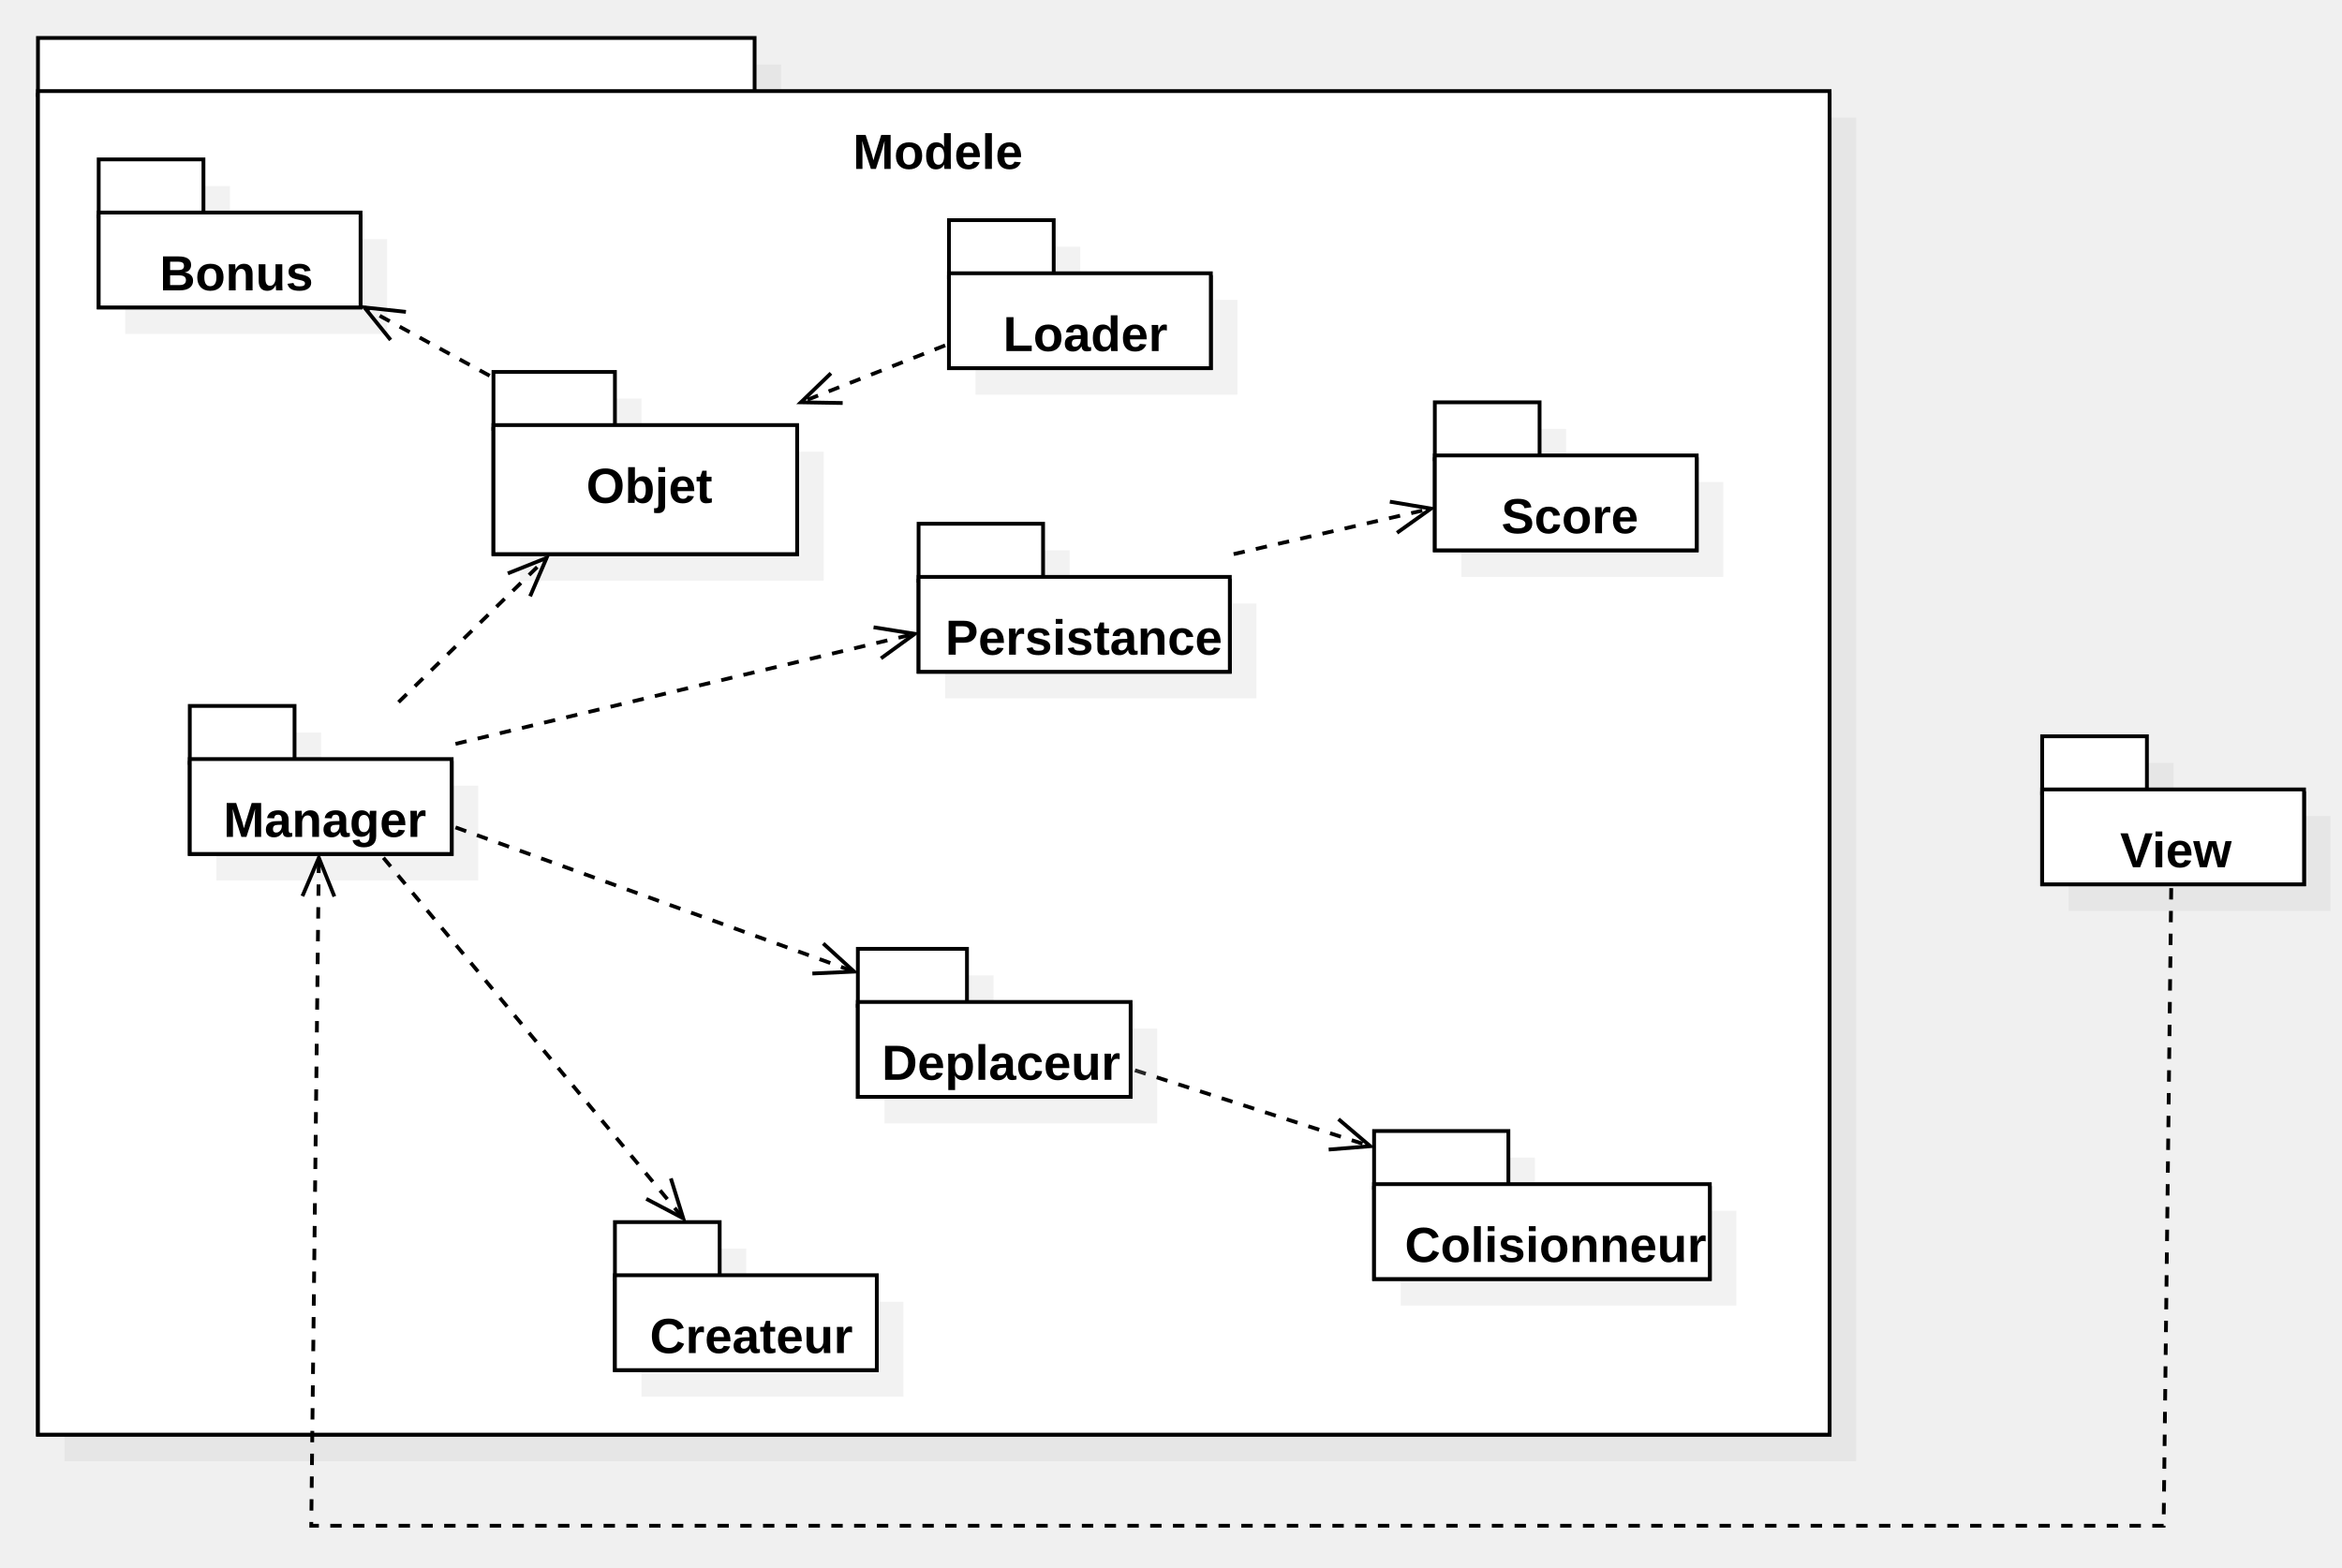
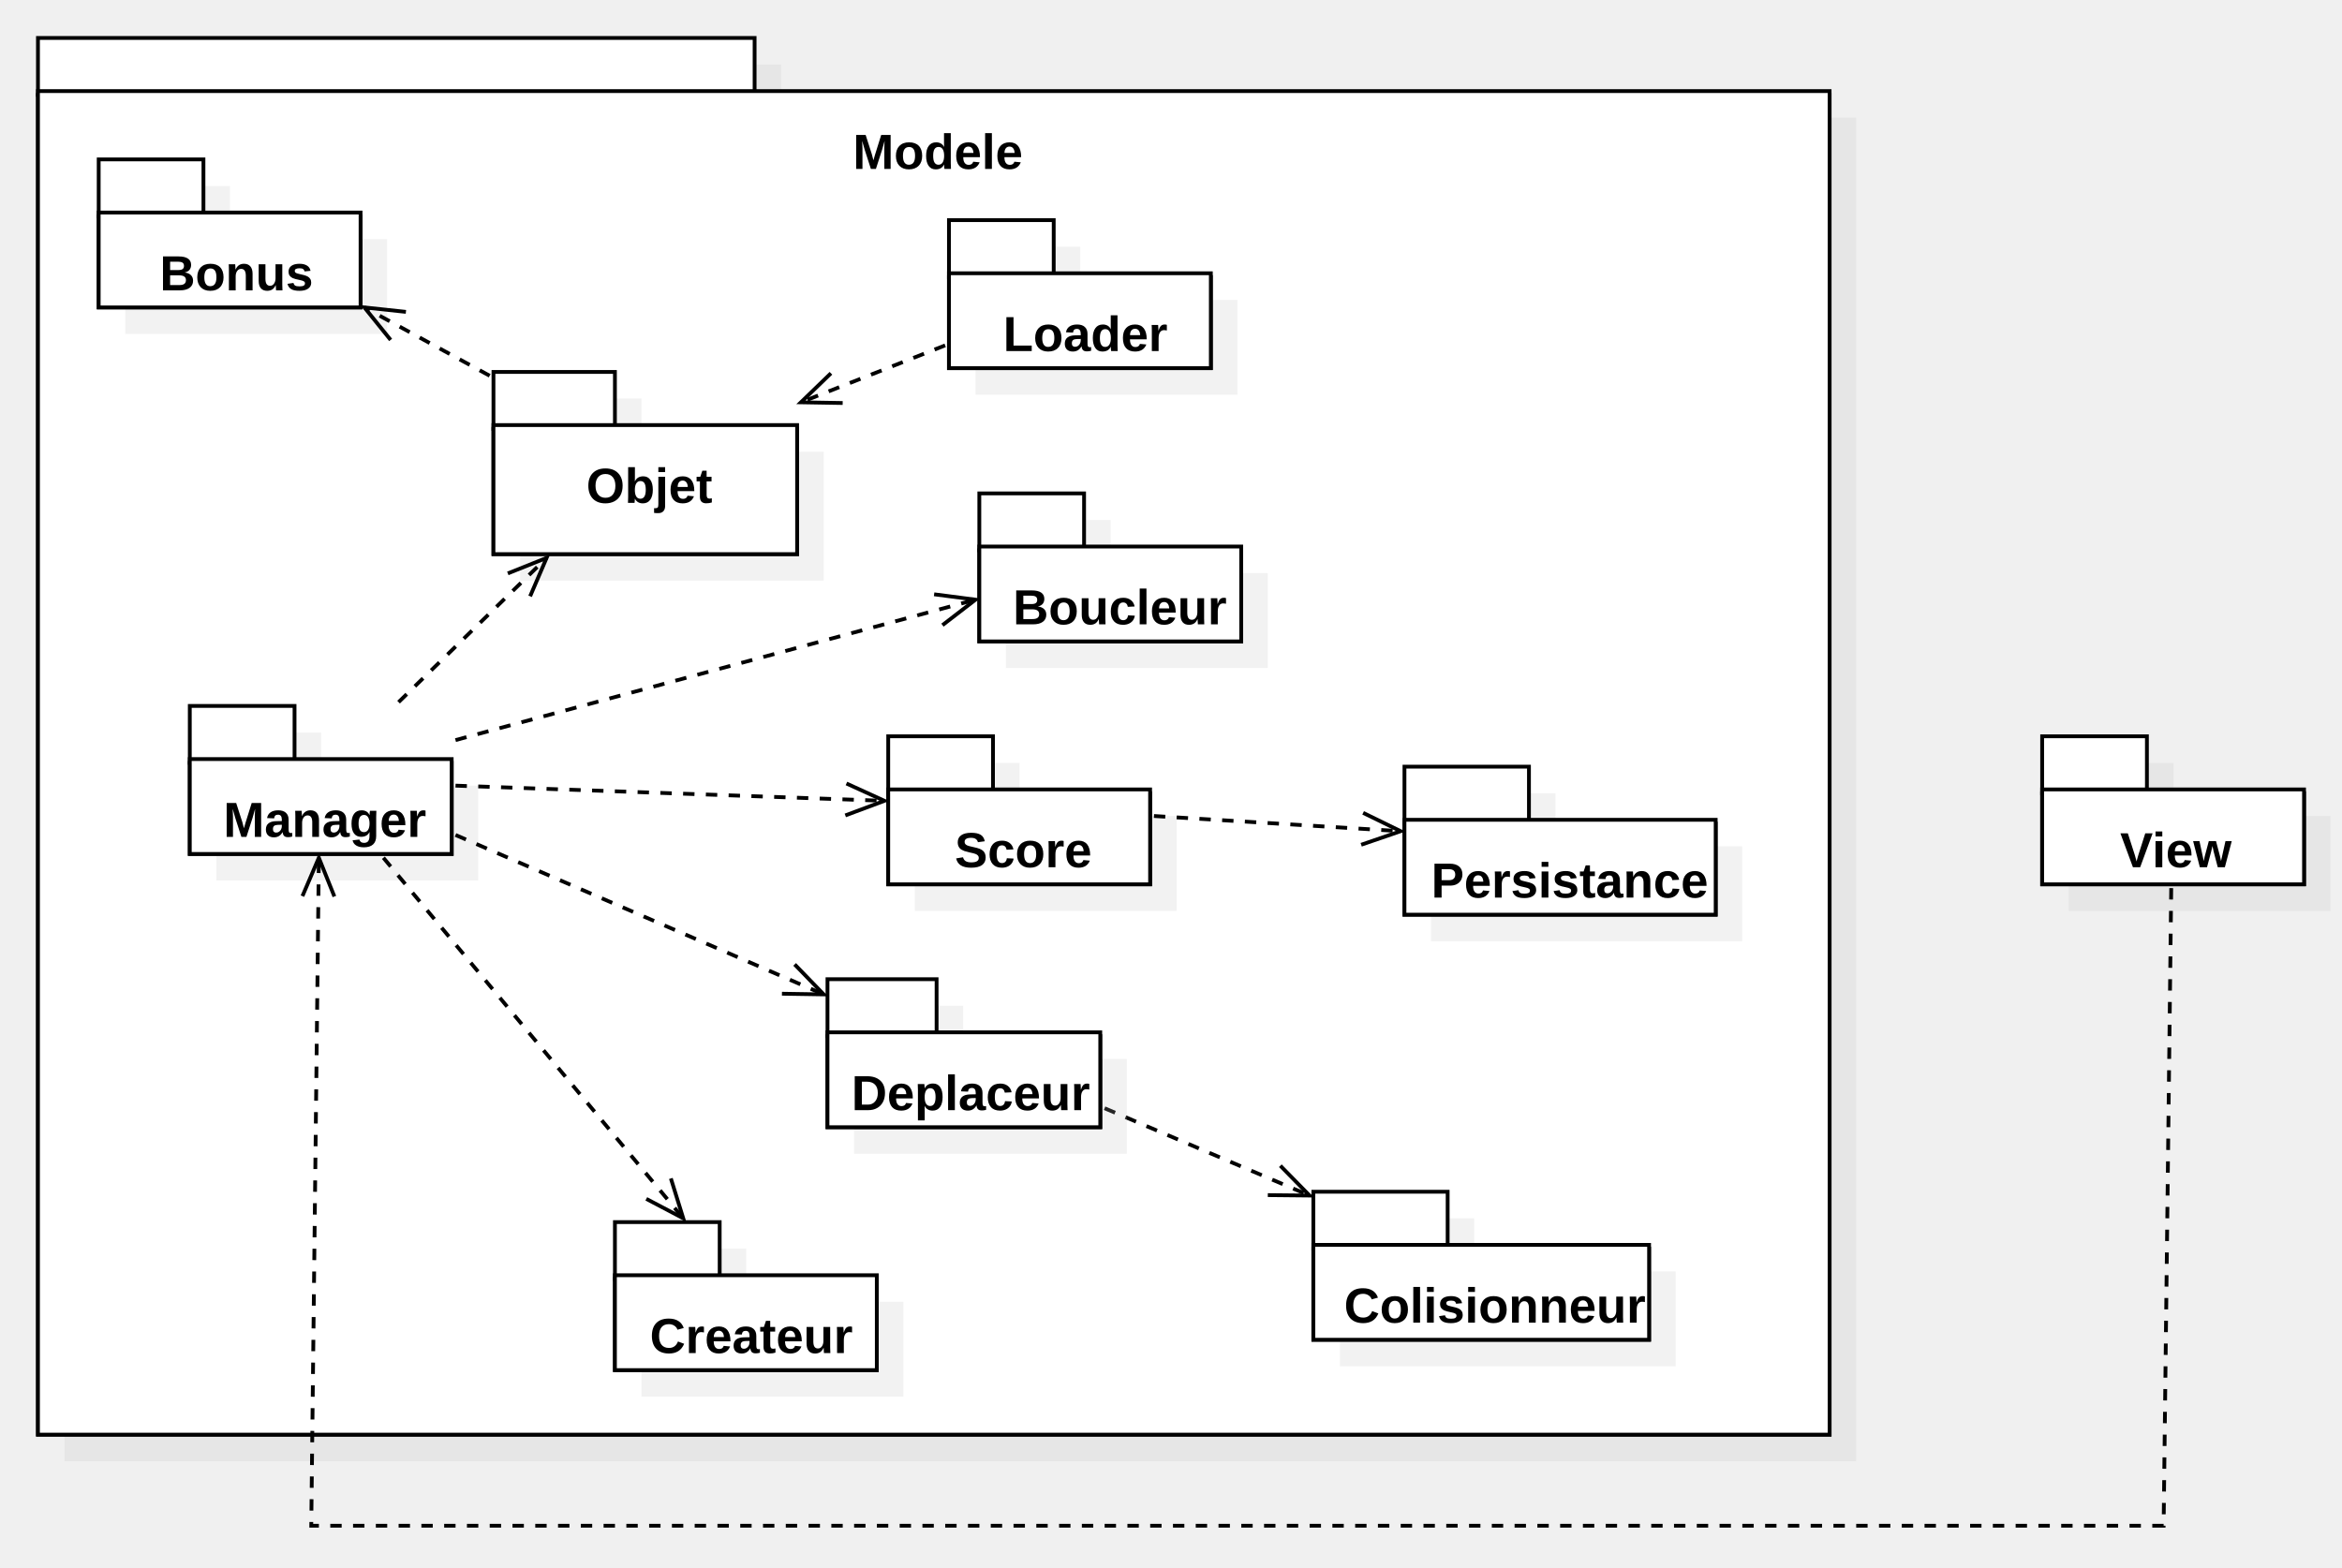
<svg xmlns="http://www.w3.org/2000/svg" version="1.1" width="616.992" height="413">
  <defs />
  <g>
    <text fill="#eeeeee" stroke="none" font-family="Arial" font-size="24px" font-style="normal" font-weight="normal" text-decoration="none" x="0" y="0" />
    <text fill="#eeeeee" stroke="none" font-family="Arial" font-size="24px" font-style="normal" font-weight="normal" text-decoration="none" x="0" y="30" />
    <text fill="#eeeeee" stroke="none" font-family="Arial" font-size="24px" font-style="normal" font-weight="normal" text-decoration="none" x="0" y="60" />
    <text fill="#eeeeee" stroke="none" font-family="Arial" font-size="24px" font-style="normal" font-weight="normal" text-decoration="none" x="0" y="90" />
    <text fill="#eeeeee" stroke="none" font-family="Arial" font-size="24px" font-style="normal" font-weight="normal" text-decoration="none" x="0" y="120" />
    <text fill="#eeeeee" stroke="none" font-family="Arial" font-size="24px" font-style="normal" font-weight="normal" text-decoration="none" x="0" y="150" />
    <text fill="#eeeeee" stroke="none" font-family="Arial" font-size="24px" font-style="normal" font-weight="normal" text-decoration="none" x="0" y="180" />
    <text fill="#eeeeee" stroke="none" font-family="Arial" font-size="24px" font-style="normal" font-weight="normal" text-decoration="none" x="0" y="210" />
    <text fill="#eeeeee" stroke="none" font-family="Arial" font-size="24px" font-style="normal" font-weight="normal" text-decoration="none" x="0" y="240" />
    <text fill="#eeeeee" stroke="none" font-family="Arial" font-size="24px" font-style="normal" font-weight="normal" text-decoration="none" x="0" y="270" />
    <text fill="#eeeeee" stroke="none" font-family="Arial" font-size="24px" font-style="normal" font-weight="normal" text-decoration="none" x="0" y="300" />
    <text fill="#eeeeee" stroke="none" font-family="Arial" font-size="24px" font-style="normal" font-weight="normal" text-decoration="none" x="0" y="330" />
    <text fill="#eeeeee" stroke="none" font-family="Arial" font-size="24px" font-style="normal" font-weight="normal" text-decoration="none" x="0" y="360" />
    <text fill="#eeeeee" stroke="none" font-family="Arial" font-size="24px" font-style="normal" font-weight="normal" text-decoration="none" x="0" y="390" />
    <text fill="#eeeeee" stroke="none" font-family="Arial" font-size="24px" font-style="normal" font-weight="normal" text-decoration="none" x="200" y="0" />
    <text fill="#eeeeee" stroke="none" font-family="Arial" font-size="24px" font-style="normal" font-weight="normal" text-decoration="none" x="200" y="30" />
    <text fill="#eeeeee" stroke="none" font-family="Arial" font-size="24px" font-style="normal" font-weight="normal" text-decoration="none" x="200" y="60" />
    <text fill="#eeeeee" stroke="none" font-family="Arial" font-size="24px" font-style="normal" font-weight="normal" text-decoration="none" x="200" y="90" />
    <text fill="#eeeeee" stroke="none" font-family="Arial" font-size="24px" font-style="normal" font-weight="normal" text-decoration="none" x="200" y="120" />
    <text fill="#eeeeee" stroke="none" font-family="Arial" font-size="24px" font-style="normal" font-weight="normal" text-decoration="none" x="200" y="150" />
    <text fill="#eeeeee" stroke="none" font-family="Arial" font-size="24px" font-style="normal" font-weight="normal" text-decoration="none" x="200" y="180" />
    <text fill="#eeeeee" stroke="none" font-family="Arial" font-size="24px" font-style="normal" font-weight="normal" text-decoration="none" x="200" y="210" />
    <text fill="#eeeeee" stroke="none" font-family="Arial" font-size="24px" font-style="normal" font-weight="normal" text-decoration="none" x="200" y="240" />
    <text fill="#eeeeee" stroke="none" font-family="Arial" font-size="24px" font-style="normal" font-weight="normal" text-decoration="none" x="200" y="270" />
    <text fill="#eeeeee" stroke="none" font-family="Arial" font-size="24px" font-style="normal" font-weight="normal" text-decoration="none" x="200" y="300" />
    <text fill="#eeeeee" stroke="none" font-family="Arial" font-size="24px" font-style="normal" font-weight="normal" text-decoration="none" x="200" y="330" />
    <text fill="#eeeeee" stroke="none" font-family="Arial" font-size="24px" font-style="normal" font-weight="normal" text-decoration="none" x="200" y="360" />
    <text fill="#eeeeee" stroke="none" font-family="Arial" font-size="24px" font-style="normal" font-weight="normal" text-decoration="none" x="200" y="390" />
    <text fill="#eeeeee" stroke="none" font-family="Arial" font-size="24px" font-style="normal" font-weight="normal" text-decoration="none" x="400" y="0" />
    <text fill="#eeeeee" stroke="none" font-family="Arial" font-size="24px" font-style="normal" font-weight="normal" text-decoration="none" x="400" y="30" />
    <text fill="#eeeeee" stroke="none" font-family="Arial" font-size="24px" font-style="normal" font-weight="normal" text-decoration="none" x="400" y="60" />
    <text fill="#eeeeee" stroke="none" font-family="Arial" font-size="24px" font-style="normal" font-weight="normal" text-decoration="none" x="400" y="90" />
    <text fill="#eeeeee" stroke="none" font-family="Arial" font-size="24px" font-style="normal" font-weight="normal" text-decoration="none" x="400" y="120" />
    <text fill="#eeeeee" stroke="none" font-family="Arial" font-size="24px" font-style="normal" font-weight="normal" text-decoration="none" x="400" y="150" />
    <text fill="#eeeeee" stroke="none" font-family="Arial" font-size="24px" font-style="normal" font-weight="normal" text-decoration="none" x="400" y="180" />
    <text fill="#eeeeee" stroke="none" font-family="Arial" font-size="24px" font-style="normal" font-weight="normal" text-decoration="none" x="400" y="210" />
    <text fill="#eeeeee" stroke="none" font-family="Arial" font-size="24px" font-style="normal" font-weight="normal" text-decoration="none" x="400" y="240" />
    <text fill="#eeeeee" stroke="none" font-family="Arial" font-size="24px" font-style="normal" font-weight="normal" text-decoration="none" x="400" y="270" />
    <text fill="#eeeeee" stroke="none" font-family="Arial" font-size="24px" font-style="normal" font-weight="normal" text-decoration="none" x="400" y="300" />
    <text fill="#eeeeee" stroke="none" font-family="Arial" font-size="24px" font-style="normal" font-weight="normal" text-decoration="none" x="400" y="330" />
    <text fill="#eeeeee" stroke="none" font-family="Arial" font-size="24px" font-style="normal" font-weight="normal" text-decoration="none" x="400" y="360" />
    <text fill="#eeeeee" stroke="none" font-family="Arial" font-size="24px" font-style="normal" font-weight="normal" text-decoration="none" x="400" y="390" />
    <text fill="#eeeeee" stroke="none" font-family="Arial" font-size="24px" font-style="normal" font-weight="normal" text-decoration="none" x="600" y="0" />
    <text fill="#eeeeee" stroke="none" font-family="Arial" font-size="24px" font-style="normal" font-weight="normal" text-decoration="none" x="600" y="30" />
    <text fill="#eeeeee" stroke="none" font-family="Arial" font-size="24px" font-style="normal" font-weight="normal" text-decoration="none" x="600" y="60" />
    <text fill="#eeeeee" stroke="none" font-family="Arial" font-size="24px" font-style="normal" font-weight="normal" text-decoration="none" x="600" y="90" />
    <text fill="#eeeeee" stroke="none" font-family="Arial" font-size="24px" font-style="normal" font-weight="normal" text-decoration="none" x="600" y="120" />
    <text fill="#eeeeee" stroke="none" font-family="Arial" font-size="24px" font-style="normal" font-weight="normal" text-decoration="none" x="600" y="150" />
    <text fill="#eeeeee" stroke="none" font-family="Arial" font-size="24px" font-style="normal" font-weight="normal" text-decoration="none" x="600" y="180" />
    <text fill="#eeeeee" stroke="none" font-family="Arial" font-size="24px" font-style="normal" font-weight="normal" text-decoration="none" x="600" y="210" />
    <text fill="#eeeeee" stroke="none" font-family="Arial" font-size="24px" font-style="normal" font-weight="normal" text-decoration="none" x="600" y="240" />
    <text fill="#eeeeee" stroke="none" font-family="Arial" font-size="24px" font-style="normal" font-weight="normal" text-decoration="none" x="600" y="270" />
    <text fill="#eeeeee" stroke="none" font-family="Arial" font-size="24px" font-style="normal" font-weight="normal" text-decoration="none" x="600" y="300" />
    <text fill="#eeeeee" stroke="none" font-family="Arial" font-size="24px" font-style="normal" font-weight="normal" text-decoration="none" x="600" y="330" />
    <text fill="#eeeeee" stroke="none" font-family="Arial" font-size="24px" font-style="normal" font-weight="normal" text-decoration="none" x="600" y="360" />
    <text fill="#eeeeee" stroke="none" font-family="Arial" font-size="24px" font-style="normal" font-weight="normal" text-decoration="none" x="600" y="390" />
    <g transform="translate(-30,-14) scale(1,1)">
      <rect fill="#C0C0C0" stroke="none" x="47" y="31" width="188.8" height="15" opacity="0.2" />
    </g>
    <g transform="translate(-30,-14) scale(1,1)">
      <rect fill="#C0C0C0" stroke="none" x="47" y="45" width="472" height="354" opacity="0.2" />
    </g>
    <g transform="translate(-30,-14) scale(1,1)">
      <rect fill="#ffffff" stroke="none" x="40" y="39" width="472" height="353" />
    </g>
    <g transform="translate(-30,-14) scale(1,1)">
      <path fill="none" stroke="#000000" d="M 40 39 L 512 39 L 512 392 L 40 392 L 40 39 Z Z" stroke-miterlimit="10" />
    </g>
    <g transform="translate(-30,-14) scale(1,1)">
      <rect fill="#ffffff" stroke="none" x="40" y="24" width="188.8" height="15" />
    </g>
    <g transform="translate(-30,-14) scale(1,1)">
      <path fill="none" stroke="#000000" d="M 40 24 L 228.8 24 L 228.8 39 L 40 39 L 40 24 Z Z" stroke-miterlimit="10" />
    </g>
    <g transform="translate(-30,-14) scale(1,1)">
      <rect fill="#ffffff" stroke="none" x="40" y="38" width="472" height="354" />
    </g>
    <g transform="translate(-30,-14) scale(1,1)">
      <path fill="none" stroke="#000000" d="M 40 38 L 512 38 L 512 392 L 40 392 L 40 38 Z Z" stroke-miterlimit="10" />
    </g>
    <g transform="translate(-30,-14) scale(1,1)">
      <g>
        <path fill="none" stroke="none" />
        <text fill="#000000" stroke="none" font-family="Arial" font-size="13px" font-style="normal" font-weight="bold" text-decoration="none" x="254.681" y="58.5">Modele</text>
      </g>
    </g>
    <g transform="translate(-30,-14) scale(1,1)">
      <rect fill="#C0C0C0" stroke="none" x="575" y="215" width="27.597" height="15" opacity="0.2" />
    </g>
    <g transform="translate(-30,-14) scale(1,1)">
      <rect fill="#C0C0C0" stroke="none" x="575" y="229" width="68.992" height="25" opacity="0.2" />
    </g>
    <g transform="translate(-30,-14) scale(1,1)">
      <rect fill="#ffffff" stroke="none" x="568" y="223" width="68.992" height="24" />
    </g>
    <g transform="translate(-30,-14) scale(1,1)">
      <path fill="none" stroke="#000000" d="M 568 223 L 636.992 223 L 636.992 247 L 568 247 L 568 223 Z Z" stroke-miterlimit="10" />
    </g>
    <g transform="translate(-30,-14) scale(1,1)">
      <rect fill="#ffffff" stroke="none" x="568" y="208" width="27.597" height="15" />
    </g>
    <g transform="translate(-30,-14) scale(1,1)">
      <path fill="none" stroke="#000000" d="M 568 208 L 595.597 208 L 595.597 223 L 568 223 L 568 208 Z Z" stroke-miterlimit="10" />
    </g>
    <g transform="translate(-30,-14) scale(1,1)">
      <rect fill="#ffffff" stroke="none" x="568" y="222" width="68.992" height="25" />
    </g>
    <g transform="translate(-30,-14) scale(1,1)">
      <path fill="none" stroke="#000000" d="M 568 222 L 636.992 222 L 636.992 247 L 568 247 L 568 222 Z Z" stroke-miterlimit="10" />
    </g>
    <g transform="translate(-30,-14) scale(1,1)">
      <g>
        <path fill="none" stroke="none" />
        <text fill="#000000" stroke="none" font-family="Arial" font-size="13px" font-style="normal" font-weight="bold" text-decoration="none" x="588.525" y="242.5">View</text>
      </g>
    </g>
    <g transform="translate(-30,-14) scale(1,1)">
-       <rect fill="#C0C0C0" stroke="none" x="279" y="159" width="32.797" height="15" opacity="0.2" />
-     </g>
-     <g transform="translate(-30,-14) scale(1,1)">
-       <rect fill="#C0C0C0" stroke="none" x="279" y="173" width="81.992" height="25" opacity="0.2" />
-     </g>
-     <g transform="translate(-30,-14) scale(1,1)">
-       <rect fill="#ffffff" stroke="none" x="272" y="167" width="81.992" height="24" />
-     </g>
-     <g transform="translate(-30,-14) scale(1,1)">
-       <path fill="none" stroke="#000000" d="M 272 167 L 353.992 167 L 353.992 191 L 272 191 L 272 167 Z Z" stroke-miterlimit="10" />
-     </g>
-     <g transform="translate(-30,-14) scale(1,1)">
-       <rect fill="#ffffff" stroke="none" x="272" y="152" width="32.797" height="15" />
-     </g>
-     <g transform="translate(-30,-14) scale(1,1)">
-       <path fill="none" stroke="#000000" d="M 272 152 L 304.797 152 L 304.797 167 L 272 167 L 272 152 Z Z" stroke-miterlimit="10" />
-     </g>
-     <g transform="translate(-30,-14) scale(1,1)">
-       <rect fill="#ffffff" stroke="none" x="272" y="166" width="81.992" height="25" />
-     </g>
-     <g transform="translate(-30,-14) scale(1,1)">
-       <path fill="none" stroke="#000000" d="M 272 166 L 353.992 166 L 353.992 191 L 272 191 L 272 166 Z Z" stroke-miterlimit="10" />
-     </g>
-     <g transform="translate(-30,-14) scale(1,1)">
-       <g>
-         <path fill="none" stroke="none" />
-         <text fill="#000000" stroke="none" font-family="Arial" font-size="13px" font-style="normal" font-weight="bold" text-decoration="none" x="279.036" y="186.5">Persistance</text>
-       </g>
-     </g>
-     <g transform="translate(-30,-14) scale(1,1)">
-       <path fill="none" stroke="#000000" d="M 329 296 L 391 316" stroke-miterlimit="10" stroke-dasharray="3" />
-     </g>
-     <g transform="translate(-30,-14) scale(1,1)">
-       <path fill="none" stroke="#000000" d="M 380.036 316.886 L 391 316 L 382.62 308.874" stroke-miterlimit="10" />
+       <rect fill="#C0C0C0" stroke="none" x="407" y="223" width="32.797" height="15" opacity="0.2" />
+     </g>
+     <g transform="translate(-30,-14) scale(1,1)">
+       <rect fill="#C0C0C0" stroke="none" x="407" y="237" width="81.992" height="25" opacity="0.2" />
+     </g>
+     <g transform="translate(-30,-14) scale(1,1)">
+       <rect fill="#ffffff" stroke="none" x="400" y="231" width="81.992" height="24" />
+     </g>
+     <g transform="translate(-30,-14) scale(1,1)">
+       <path fill="none" stroke="#000000" d="M 400 231 L 481.992 231 L 481.992 255 L 400 255 L 400 231 Z Z" stroke-miterlimit="10" />
+     </g>
+     <g transform="translate(-30,-14) scale(1,1)">
+       <rect fill="#ffffff" stroke="none" x="400" y="216" width="32.797" height="15" />
+     </g>
+     <g transform="translate(-30,-14) scale(1,1)">
+       <path fill="none" stroke="#000000" d="M 400 216 L 432.797 216 L 432.797 231 L 400 231 L 400 216 Z Z" stroke-miterlimit="10" />
+     </g>
+     <g transform="translate(-30,-14) scale(1,1)">
+       <rect fill="#ffffff" stroke="none" x="400" y="230" width="81.992" height="25" />
+     </g>
+     <g transform="translate(-30,-14) scale(1,1)">
+       <path fill="none" stroke="#000000" d="M 400 230 L 481.992 230 L 481.992 255 L 400 255 L 400 230 Z Z" stroke-miterlimit="10" />
+     </g>
+     <g transform="translate(-30,-14) scale(1,1)">
+       <g>
+         <path fill="none" stroke="none" />
+         <text fill="#000000" stroke="none" font-family="Arial" font-size="13px" font-style="normal" font-weight="bold" text-decoration="none" x="407.036" y="250.5">Persistance</text>
+       </g>
+     </g>
+     <g transform="translate(-30,-14) scale(1,1)">
+       <path fill="none" stroke="#000000" d="M 321 306 L 375 329" stroke-miterlimit="10" stroke-dasharray="3" />
+     </g>
+     <g transform="translate(-30,-14) scale(1,1)">
+       <path fill="none" stroke="#000000" d="M 364.001 328.89 L 375 329 L 367.3 321.145" stroke-miterlimit="10" />
    </g>
    <g transform="translate(-30,-14) scale(1,1)">
      <rect fill="#C0C0C0" stroke="none" x="87" y="207" width="27.597" height="15" opacity="0.2" />
    </g>
    <g transform="translate(-30,-14) scale(1,1)">
      <rect fill="#C0C0C0" stroke="none" x="87" y="221" width="68.992" height="25" opacity="0.2" />
    </g>
    <g transform="translate(-30,-14) scale(1,1)">
      <rect fill="#ffffff" stroke="none" x="80" y="215" width="68.992" height="24" />
    </g>
    <g transform="translate(-30,-14) scale(1,1)">
      <path fill="none" stroke="#000000" d="M 80 215 L 148.992 215 L 148.992 239 L 80 239 L 80 215 Z Z" stroke-miterlimit="10" />
    </g>
    <g transform="translate(-30,-14) scale(1,1)">
      <rect fill="#ffffff" stroke="none" x="80" y="200" width="27.597" height="15" />
    </g>
    <g transform="translate(-30,-14) scale(1,1)">
      <path fill="none" stroke="#000000" d="M 80 200 L 107.597 200 L 107.597 215 L 80 215 L 80 200 Z Z" stroke-miterlimit="10" />
    </g>
    <g transform="translate(-30,-14) scale(1,1)">
      <rect fill="#ffffff" stroke="none" x="80" y="214" width="68.992" height="25" />
    </g>
    <g transform="translate(-30,-14) scale(1,1)">
      <path fill="none" stroke="#000000" d="M 80 214 L 148.992 214 L 148.992 239 L 80 239 L 80 214 Z Z" stroke-miterlimit="10" />
    </g>
    <g transform="translate(-30,-14) scale(1,1)">
      <g>
        <path fill="none" stroke="none" />
        <text fill="#000000" stroke="none" font-family="Arial" font-size="13px" font-style="normal" font-weight="bold" text-decoration="none" x="88.842" y="234.5">Manager</text>
      </g>
    </g>
    <g transform="translate(-30,-14) scale(1,1)">
      <path fill="none" stroke="#000000" d="M 602 248 L 600 416 L 112 416 L 114 240" stroke-miterlimit="10" stroke-dasharray="3" />
    </g>
    <g transform="translate(-30,-14) scale(1,1)">
      <path fill="none" stroke="#000000" d="M 118.094 250.21 L 114 240 L 109.675 250.114" stroke-miterlimit="10" />
    </g>
    <g transform="translate(-30,-14) scale(1,1)">
      <rect fill="#C0C0C0" stroke="none" x="63" y="63" width="27.597" height="15" opacity="0.2" />
    </g>
    <g transform="translate(-30,-14) scale(1,1)">
      <rect fill="#C0C0C0" stroke="none" x="63" y="77" width="68.992" height="25" opacity="0.2" />
    </g>
    <g transform="translate(-30,-14) scale(1,1)">
      <rect fill="#ffffff" stroke="none" x="56" y="71" width="68.992" height="24" />
    </g>
    <g transform="translate(-30,-14) scale(1,1)">
      <path fill="none" stroke="#000000" d="M 56 71 L 124.992 71 L 124.992 95 L 56 95 L 56 71 Z Z" stroke-miterlimit="10" />
    </g>
    <g transform="translate(-30,-14) scale(1,1)">
      <rect fill="#ffffff" stroke="none" x="56" y="56" width="27.597" height="15" />
    </g>
    <g transform="translate(-30,-14) scale(1,1)">
      <path fill="none" stroke="#000000" d="M 56 56 L 83.597 56 L 83.597 71 L 56 71 L 56 56 Z Z" stroke-miterlimit="10" />
    </g>
    <g transform="translate(-30,-14) scale(1,1)">
      <rect fill="#ffffff" stroke="none" x="56" y="70" width="68.992" height="25" />
    </g>
    <g transform="translate(-30,-14) scale(1,1)">
      <path fill="none" stroke="#000000" d="M 56 70 L 124.992 70 L 124.992 95 L 56 95 L 56 70 Z Z" stroke-miterlimit="10" />
    </g>
    <g transform="translate(-30,-14) scale(1,1)">
      <g>
        <path fill="none" stroke="none" />
        <text fill="#000000" stroke="none" font-family="Arial" font-size="13px" font-style="normal" font-weight="bold" text-decoration="none" x="72.065" y="90.5">Bonus</text>
      </g>
    </g>
    <g transform="translate(-30,-14) scale(1,1)">
      <path fill="none" stroke="#000000" d="M 159 113 L 126 95" stroke-miterlimit="10" stroke-dasharray="3" />
    </g>
    <g transform="translate(-30,-14) scale(1,1)">
      <path fill="none" stroke="#000000" d="M 136.938 96.171 L 126 95 L 132.906 103.562" stroke-miterlimit="10" />
    </g>
    <g transform="translate(-30,-14) scale(1,1)">
-       <path fill="none" stroke="#000000" d="M 355 160 L 407 148" stroke-miterlimit="10" stroke-dasharray="3" />
-     </g>
-     <g transform="translate(-30,-14) scale(1,1)">
-       <path fill="none" stroke="#000000" d="M 398.044 154.387 L 407 148 L 396.151 146.183" stroke-miterlimit="10" />
-     </g>
-     <g transform="translate(-30,-14) scale(1,1)">
-       <rect fill="#C0C0C0" stroke="none" x="415" y="127" width="27.597" height="15" opacity="0.2" />
-     </g>
-     <g transform="translate(-30,-14) scale(1,1)">
-       <rect fill="#C0C0C0" stroke="none" x="415" y="141" width="68.992" height="25" opacity="0.2" />
-     </g>
-     <g transform="translate(-30,-14) scale(1,1)">
-       <rect fill="#ffffff" stroke="none" x="408" y="135" width="68.992" height="24" />
-     </g>
-     <g transform="translate(-30,-14) scale(1,1)">
-       <path fill="none" stroke="#000000" d="M 408 135 L 476.992 135 L 476.992 159 L 408 159 L 408 135 Z Z" stroke-miterlimit="10" />
-     </g>
-     <g transform="translate(-30,-14) scale(1,1)">
-       <rect fill="#ffffff" stroke="none" x="408" y="120" width="27.597" height="15" />
-     </g>
-     <g transform="translate(-30,-14) scale(1,1)">
-       <path fill="none" stroke="#000000" d="M 408 120 L 435.597 120 L 435.597 135 L 408 135 L 408 120 Z Z" stroke-miterlimit="10" />
-     </g>
-     <g transform="translate(-30,-14) scale(1,1)">
-       <rect fill="#ffffff" stroke="none" x="408" y="134" width="68.992" height="25" />
-     </g>
-     <g transform="translate(-30,-14) scale(1,1)">
-       <path fill="none" stroke="#000000" d="M 408 134 L 476.992 134 L 476.992 159 L 408 159 L 408 134 Z Z" stroke-miterlimit="10" />
-     </g>
-     <g transform="translate(-30,-14) scale(1,1)">
-       <g>
-         <path fill="none" stroke="none" />
-         <text fill="#000000" stroke="none" font-family="Arial" font-size="13px" font-style="normal" font-weight="bold" text-decoration="none" x="425.516" y="154.5">Score</text>
-       </g>
-     </g>
-     <g transform="translate(-30,-14) scale(1,1)">
-       <rect fill="#C0C0C0" stroke="none" x="399" y="319" width="35.379" height="15" opacity="0.2" />
-     </g>
-     <g transform="translate(-30,-14) scale(1,1)">
-       <rect fill="#C0C0C0" stroke="none" x="399" y="333" width="88.447" height="25" opacity="0.2" />
-     </g>
-     <g transform="translate(-30,-14) scale(1,1)">
-       <rect fill="#ffffff" stroke="none" x="392" y="327" width="88.447" height="24" />
-     </g>
-     <g transform="translate(-30,-14) scale(1,1)">
-       <path fill="none" stroke="#000000" d="M 392 327 L 480.447 327 L 480.447 351 L 392 351 L 392 327 Z Z" stroke-miterlimit="10" />
-     </g>
-     <g transform="translate(-30,-14) scale(1,1)">
-       <rect fill="#ffffff" stroke="none" x="392" y="312" width="35.379" height="15" />
-     </g>
-     <g transform="translate(-30,-14) scale(1,1)">
-       <path fill="none" stroke="#000000" d="M 392 312 L 427.379 312 L 427.379 327 L 392 327 L 392 312 Z Z" stroke-miterlimit="10" />
-     </g>
-     <g transform="translate(-30,-14) scale(1,1)">
-       <rect fill="#ffffff" stroke="none" x="392" y="326" width="88.447" height="25" />
-     </g>
-     <g transform="translate(-30,-14) scale(1,1)">
-       <path fill="none" stroke="#000000" d="M 392 326 L 480.447 326 L 480.447 351 L 392 351 L 392 326 Z Z" stroke-miterlimit="10" />
-     </g>
-     <g transform="translate(-30,-14) scale(1,1)">
-       <g>
-         <path fill="none" stroke="none" />
-         <text fill="#000000" stroke="none" font-family="Arial" font-size="13px" font-style="normal" font-weight="bold" text-decoration="none" x="400.093" y="346.5">Colisionneur</text>
-       </g>
-     </g>
-     <g transform="translate(-30,-14) scale(1,1)">
-       <rect fill="#C0C0C0" stroke="none" x="263" y="271" width="28.744" height="15" opacity="0.2" />
-     </g>
-     <g transform="translate(-30,-14) scale(1,1)">
-       <rect fill="#C0C0C0" stroke="none" x="263" y="285" width="71.861" height="25" opacity="0.2" />
-     </g>
-     <g transform="translate(-30,-14) scale(1,1)">
-       <rect fill="#ffffff" stroke="none" x="256" y="279" width="71.861" height="24" />
-     </g>
-     <g transform="translate(-30,-14) scale(1,1)">
-       <path fill="none" stroke="#000000" d="M 256 279 L 327.861 279 L 327.861 303 L 256 303 L 256 279 Z Z" stroke-miterlimit="10" />
-     </g>
-     <g transform="translate(-30,-14) scale(1,1)">
-       <rect fill="#ffffff" stroke="none" x="256" y="264" width="28.744" height="15" />
-     </g>
-     <g transform="translate(-30,-14) scale(1,1)">
-       <path fill="none" stroke="#000000" d="M 256 264 L 284.744 264 L 284.744 279 L 256 279 L 256 264 Z Z" stroke-miterlimit="10" />
-     </g>
-     <g transform="translate(-30,-14) scale(1,1)">
-       <rect fill="#ffffff" stroke="none" x="256" y="278" width="71.861" height="25" />
-     </g>
-     <g transform="translate(-30,-14) scale(1,1)">
-       <path fill="none" stroke="#000000" d="M 256 278 L 327.861 278 L 327.861 303 L 256 303 L 256 278 Z Z" stroke-miterlimit="10" />
-     </g>
-     <g transform="translate(-30,-14) scale(1,1)">
-       <g>
-         <path fill="none" stroke="none" />
-         <text fill="#000000" stroke="none" font-family="Arial" font-size="13px" font-style="normal" font-weight="bold" text-decoration="none" x="262.303" y="298.5">Deplaceur</text>
+       <rect fill="#C0C0C0" stroke="none" x="271" y="215" width="27.597" height="15" opacity="0.2" />
+     </g>
+     <g transform="translate(-30,-14) scale(1,1)">
+       <rect fill="#C0C0C0" stroke="none" x="271" y="229" width="68.992" height="25" opacity="0.2" />
+     </g>
+     <g transform="translate(-30,-14) scale(1,1)">
+       <rect fill="#ffffff" stroke="none" x="264" y="223" width="68.992" height="24" />
+     </g>
+     <g transform="translate(-30,-14) scale(1,1)">
+       <path fill="none" stroke="#000000" d="M 264 223 L 332.992 223 L 332.992 247 L 264 247 L 264 223 Z Z" stroke-miterlimit="10" />
+     </g>
+     <g transform="translate(-30,-14) scale(1,1)">
+       <rect fill="#ffffff" stroke="none" x="264" y="208" width="27.597" height="15" />
+     </g>
+     <g transform="translate(-30,-14) scale(1,1)">
+       <path fill="none" stroke="#000000" d="M 264 208 L 291.597 208 L 291.597 223 L 264 223 L 264 208 Z Z" stroke-miterlimit="10" />
+     </g>
+     <g transform="translate(-30,-14) scale(1,1)">
+       <rect fill="#ffffff" stroke="none" x="264" y="222" width="68.992" height="25" />
+     </g>
+     <g transform="translate(-30,-14) scale(1,1)">
+       <path fill="none" stroke="#000000" d="M 264 222 L 332.992 222 L 332.992 247 L 264 247 L 264 222 Z Z" stroke-miterlimit="10" />
+     </g>
+     <g transform="translate(-30,-14) scale(1,1)">
+       <g>
+         <path fill="none" stroke="none" />
+         <text fill="#000000" stroke="none" font-family="Arial" font-size="13px" font-style="normal" font-weight="bold" text-decoration="none" x="281.516" y="242.5">Score</text>
+       </g>
+     </g>
+     <g transform="translate(-30,-14) scale(1,1)">
+       <rect fill="#C0C0C0" stroke="none" x="383" y="335" width="35.379" height="15" opacity="0.2" />
+     </g>
+     <g transform="translate(-30,-14) scale(1,1)">
+       <rect fill="#C0C0C0" stroke="none" x="383" y="349" width="88.447" height="25" opacity="0.2" />
+     </g>
+     <g transform="translate(-30,-14) scale(1,1)">
+       <rect fill="#ffffff" stroke="none" x="376" y="343" width="88.447" height="24" />
+     </g>
+     <g transform="translate(-30,-14) scale(1,1)">
+       <path fill="none" stroke="#000000" d="M 376 343 L 464.447 343 L 464.447 367 L 376 367 L 376 343 Z Z" stroke-miterlimit="10" />
+     </g>
+     <g transform="translate(-30,-14) scale(1,1)">
+       <rect fill="#ffffff" stroke="none" x="376" y="328" width="35.379" height="15" />
+     </g>
+     <g transform="translate(-30,-14) scale(1,1)">
+       <path fill="none" stroke="#000000" d="M 376 328 L 411.379 328 L 411.379 343 L 376 343 L 376 328 Z Z" stroke-miterlimit="10" />
+     </g>
+     <g transform="translate(-30,-14) scale(1,1)">
+       <rect fill="#ffffff" stroke="none" x="376" y="342" width="88.447" height="25" />
+     </g>
+     <g transform="translate(-30,-14) scale(1,1)">
+       <path fill="none" stroke="#000000" d="M 376 342 L 464.447 342 L 464.447 367 L 376 367 L 376 342 Z Z" stroke-miterlimit="10" />
+     </g>
+     <g transform="translate(-30,-14) scale(1,1)">
+       <g>
+         <path fill="none" stroke="none" />
+         <text fill="#000000" stroke="none" font-family="Arial" font-size="13px" font-style="normal" font-weight="bold" text-decoration="none" x="384.093" y="362.5">Colisionneur</text>
+       </g>
+     </g>
+     <g transform="translate(-30,-14) scale(1,1)">
+       <rect fill="#C0C0C0" stroke="none" x="255" y="279" width="28.744" height="15" opacity="0.2" />
+     </g>
+     <g transform="translate(-30,-14) scale(1,1)">
+       <rect fill="#C0C0C0" stroke="none" x="255" y="293" width="71.861" height="25" opacity="0.2" />
+     </g>
+     <g transform="translate(-30,-14) scale(1,1)">
+       <rect fill="#ffffff" stroke="none" x="248" y="287" width="71.861" height="24" />
+     </g>
+     <g transform="translate(-30,-14) scale(1,1)">
+       <path fill="none" stroke="#000000" d="M 248 287 L 319.861 287 L 319.861 311 L 248 311 L 248 287 Z Z" stroke-miterlimit="10" />
+     </g>
+     <g transform="translate(-30,-14) scale(1,1)">
+       <rect fill="#ffffff" stroke="none" x="248" y="272" width="28.744" height="15" />
+     </g>
+     <g transform="translate(-30,-14) scale(1,1)">
+       <path fill="none" stroke="#000000" d="M 248 272 L 276.744 272 L 276.744 287 L 248 287 L 248 272 Z Z" stroke-miterlimit="10" />
+     </g>
+     <g transform="translate(-30,-14) scale(1,1)">
+       <rect fill="#ffffff" stroke="none" x="248" y="286" width="71.861" height="25" />
+     </g>
+     <g transform="translate(-30,-14) scale(1,1)">
+       <path fill="none" stroke="#000000" d="M 248 286 L 319.861 286 L 319.861 311 L 248 311 L 248 286 Z Z" stroke-miterlimit="10" />
+     </g>
+     <g transform="translate(-30,-14) scale(1,1)">
+       <g>
+         <path fill="none" stroke="none" />
+         <text fill="#000000" stroke="none" font-family="Arial" font-size="13px" font-style="normal" font-weight="bold" text-decoration="none" x="254.303" y="306.5">Deplaceur</text>
      </g>
    </g>
    <g transform="translate(-30,-14) scale(1,1)">
      <rect fill="#C0C0C0" stroke="none" x="199" y="343" width="27.597" height="15" opacity="0.2" />
    </g>
    <g transform="translate(-30,-14) scale(1,1)">
      <rect fill="#C0C0C0" stroke="none" x="199" y="357" width="68.992" height="25" opacity="0.2" />
    </g>
    <g transform="translate(-30,-14) scale(1,1)">
      <rect fill="#ffffff" stroke="none" x="192" y="351" width="68.992" height="24" />
    </g>
    <g transform="translate(-30,-14) scale(1,1)">
      <path fill="none" stroke="#000000" d="M 192 351 L 260.992 351 L 260.992 375 L 192 375 L 192 351 Z Z" stroke-miterlimit="10" />
    </g>
    <g transform="translate(-30,-14) scale(1,1)">
      <rect fill="#ffffff" stroke="none" x="192" y="336" width="27.597" height="15" />
    </g>
    <g transform="translate(-30,-14) scale(1,1)">
      <path fill="none" stroke="#000000" d="M 192 336 L 219.597 336 L 219.597 351 L 192 351 L 192 336 Z Z" stroke-miterlimit="10" />
    </g>
    <g transform="translate(-30,-14) scale(1,1)">
      <rect fill="#ffffff" stroke="none" x="192" y="350" width="68.992" height="25" />
    </g>
    <g transform="translate(-30,-14) scale(1,1)">
      <path fill="none" stroke="#000000" d="M 192 350 L 260.992 350 L 260.992 375 L 192 375 L 192 350 Z Z" stroke-miterlimit="10" />
    </g>
    <g transform="translate(-30,-14) scale(1,1)">
      <g>
        <path fill="none" stroke="none" />
        <text fill="#000000" stroke="none" font-family="Arial" font-size="13px" font-style="normal" font-weight="bold" text-decoration="none" x="201.207" y="370.5">Createur</text>
      </g>
    </g>
    <g transform="translate(-30,-14) scale(1,1)">
      <rect fill="#C0C0C0" stroke="none" x="167" y="119" width="32" height="15" opacity="0.2" />
    </g>
    <g transform="translate(-30,-14) scale(1,1)">
      <rect fill="#C0C0C0" stroke="none" x="167" y="133" width="80" height="34" opacity="0.2" />
    </g>
    <g transform="translate(-30,-14) scale(1,1)">
      <rect fill="#ffffff" stroke="none" x="160" y="127" width="80" height="33" />
    </g>
    <g transform="translate(-30,-14) scale(1,1)">
      <path fill="none" stroke="#000000" d="M 160 127 L 240 127 L 240 160 L 160 160 L 160 127 Z Z" stroke-miterlimit="10" />
    </g>
    <g transform="translate(-30,-14) scale(1,1)">
      <rect fill="#ffffff" stroke="none" x="160" y="112" width="32" height="15" />
    </g>
    <g transform="translate(-30,-14) scale(1,1)">
      <path fill="none" stroke="#000000" d="M 160 112 L 192 112 L 192 127 L 160 127 L 160 112 Z Z" stroke-miterlimit="10" />
    </g>
    <g transform="translate(-30,-14) scale(1,1)">
      <rect fill="#ffffff" stroke="none" x="160" y="126" width="80" height="34" />
    </g>
    <g transform="translate(-30,-14) scale(1,1)">
      <path fill="none" stroke="#000000" d="M 160 126 L 240 126 L 240 160 L 160 160 L 160 126 Z Z" stroke-miterlimit="10" />
    </g>
    <g transform="translate(-30,-14) scale(1,1)">
      <g>
        <path fill="none" stroke="none" />
        <text fill="#000000" stroke="none" font-family="Arial" font-size="13px" font-style="normal" font-weight="bold" text-decoration="none" x="184.464" y="146.5">Objet</text>
      </g>
    </g>
    <g transform="translate(-30,-14) scale(1,1)">
      <path fill="none" stroke="#000000" d="M 135 199 L 174 161" stroke-miterlimit="10" stroke-dasharray="3" />
    </g>
    <g transform="translate(-30,-14) scale(1,1)">
      <path fill="none" stroke="#000000" d="M 169.659 171.107 L 174 161 L 163.784 165.077" stroke-miterlimit="10" />
    </g>
    <g transform="translate(-30,-14) scale(1,1)">
-       <path fill="none" stroke="#000000" d="M 150 210 L 271 181" stroke-miterlimit="10" stroke-dasharray="3" />
-     </g>
-     <g transform="translate(-30,-14) scale(1,1)">
-       <path fill="none" stroke="#000000" d="M 262.098 187.462 L 271 181 L 260.136 179.275" stroke-miterlimit="10" />
-     </g>
-     <g transform="translate(-30,-14) scale(1,1)">
-       <path fill="none" stroke="#000000" d="M 150 232 L 255 270" stroke-miterlimit="10" stroke-dasharray="3" />
-     </g>
-     <g transform="translate(-30,-14) scale(1,1)">
-       <path fill="none" stroke="#000000" d="M 244.011 270.5 L 255 270 L 246.876 262.583" stroke-miterlimit="10" />
+       <path fill="none" stroke="#000000" d="M 150 234 L 247 276" stroke-miterlimit="10" stroke-dasharray="3" />
+     </g>
+     <g transform="translate(-30,-14) scale(1,1)">
+       <path fill="none" stroke="#000000" d="M 236.001 275.825 L 247 276 L 239.347 268.099" stroke-miterlimit="10" />
    </g>
    <g transform="translate(-30,-14) scale(1,1)">
      <path fill="none" stroke="#000000" d="M 131 240 L 210 335" stroke-miterlimit="10" stroke-dasharray="3" />
    </g>
    <g transform="translate(-30,-14) scale(1,1)">
      <path fill="none" stroke="#000000" d="M 200.265 329.878 L 210 335 L 206.739 324.495" stroke-miterlimit="10" />
    </g>
    <g transform="translate(-30,-14) scale(1,1)">
      <rect fill="#C0C0C0" stroke="none" x="287" y="79" width="27.597" height="15" opacity="0.2" />
    </g>
    <g transform="translate(-30,-14) scale(1,1)">
      <rect fill="#C0C0C0" stroke="none" x="287" y="93" width="68.992" height="25" opacity="0.2" />
    </g>
    <g transform="translate(-30,-14) scale(1,1)">
      <rect fill="#ffffff" stroke="none" x="280" y="87" width="68.992" height="24" />
    </g>
    <g transform="translate(-30,-14) scale(1,1)">
      <path fill="none" stroke="#000000" d="M 280 87 L 348.992 87 L 348.992 111 L 280 111 L 280 87 Z Z" stroke-miterlimit="10" />
    </g>
    <g transform="translate(-30,-14) scale(1,1)">
      <rect fill="#ffffff" stroke="none" x="280" y="72" width="27.597" height="15" />
    </g>
    <g transform="translate(-30,-14) scale(1,1)">
      <path fill="none" stroke="#000000" d="M 280 72 L 307.597 72 L 307.597 87 L 280 87 L 280 72 Z Z" stroke-miterlimit="10" />
    </g>
    <g transform="translate(-30,-14) scale(1,1)">
      <rect fill="#ffffff" stroke="none" x="280" y="86" width="68.992" height="25" />
    </g>
    <g transform="translate(-30,-14) scale(1,1)">
      <path fill="none" stroke="#000000" d="M 280 86 L 348.992 86 L 348.992 111 L 280 111 L 280 86 Z Z" stroke-miterlimit="10" />
    </g>
    <g transform="translate(-30,-14) scale(1,1)">
      <g>
        <path fill="none" stroke="none" />
        <text fill="#000000" stroke="none" font-family="Arial" font-size="13px" font-style="normal" font-weight="bold" text-decoration="none" x="294.256" y="106.5">Loader</text>
      </g>
    </g>
    <g transform="translate(-30,-14) scale(1,1)">
      <path fill="none" stroke="#000000" d="M 279 105 L 241 120" stroke-miterlimit="10" stroke-dasharray="3" />
    </g>
    <g transform="translate(-30,-14) scale(1,1)">
      <path fill="none" stroke="#000000" d="M 248.907 112.353 L 241 120 L 251.998 120.184" stroke-miterlimit="10" />
+     </g>
+     <g transform="translate(-30,-14) scale(1,1)">
+       <path fill="none" stroke="#000000" d="M 150 221 L 263 225" stroke-miterlimit="10" stroke-dasharray="3" />
+     </g>
+     <g transform="translate(-30,-14) scale(1,1)">
+       <path fill="none" stroke="#000000" d="M 252.695 228.847 L 263 225 L 252.993 220.434" stroke-miterlimit="10" />
+     </g>
+     <g transform="translate(-30,-14) scale(1,1)">
+       <path fill="none" stroke="#000000" d="M 334 229 L 399 233" stroke-miterlimit="10" stroke-dasharray="3" />
+     </g>
+     <g transform="translate(-30,-14) scale(1,1)">
+       <path fill="none" stroke="#000000" d="M 388.598 236.577 L 399 233 L 389.115 228.174" stroke-miterlimit="10" />
+     </g>
+     <g transform="translate(-30,-14) scale(1,1)">
+       <path fill="none" stroke="#000000" d="M 150 209 L 287 172" stroke-miterlimit="10" stroke-dasharray="3" />
+     </g>
+     <g transform="translate(-30,-14) scale(1,1)">
+       <path fill="none" stroke="#000000" d="M 278.286 178.714 L 287 172 L 276.091 170.586" stroke-miterlimit="10" />
+     </g>
+     <g transform="translate(-30,-14) scale(1,1)">
+       <rect fill="#C0C0C0" stroke="none" x="295" y="151" width="27.597" height="15" opacity="0.2" />
+     </g>
+     <g transform="translate(-30,-14) scale(1,1)">
+       <rect fill="#C0C0C0" stroke="none" x="295" y="165" width="68.992" height="25" opacity="0.2" />
+     </g>
+     <g transform="translate(-30,-14) scale(1,1)">
+       <rect fill="#ffffff" stroke="none" x="288" y="159" width="68.992" height="24" />
+     </g>
+     <g transform="translate(-30,-14) scale(1,1)">
+       <path fill="none" stroke="#000000" d="M 288 159 L 356.992 159 L 356.992 183 L 288 183 L 288 159 Z Z" stroke-miterlimit="10" />
+     </g>
+     <g transform="translate(-30,-14) scale(1,1)">
+       <rect fill="#ffffff" stroke="none" x="288" y="144" width="27.597" height="15" />
+     </g>
+     <g transform="translate(-30,-14) scale(1,1)">
+       <path fill="none" stroke="#000000" d="M 288 144 L 315.597 144 L 315.597 159 L 288 159 L 288 144 Z Z" stroke-miterlimit="10" />
+     </g>
+     <g transform="translate(-30,-14) scale(1,1)">
+       <rect fill="#ffffff" stroke="none" x="288" y="158" width="68.992" height="25" />
+     </g>
+     <g transform="translate(-30,-14) scale(1,1)">
+       <path fill="none" stroke="#000000" d="M 288 158 L 356.992 158 L 356.992 183 L 288 183 L 288 158 Z Z" stroke-miterlimit="10" />
+     </g>
+     <g transform="translate(-30,-14) scale(1,1)">
+       <g>
+         <path fill="none" stroke="none" />
+         <text fill="#000000" stroke="none" font-family="Arial" font-size="13px" font-style="normal" font-weight="bold" text-decoration="none" x="296.842" y="178.5">Boucleur</text>
+       </g>
    </g>
  </g>
</svg>
